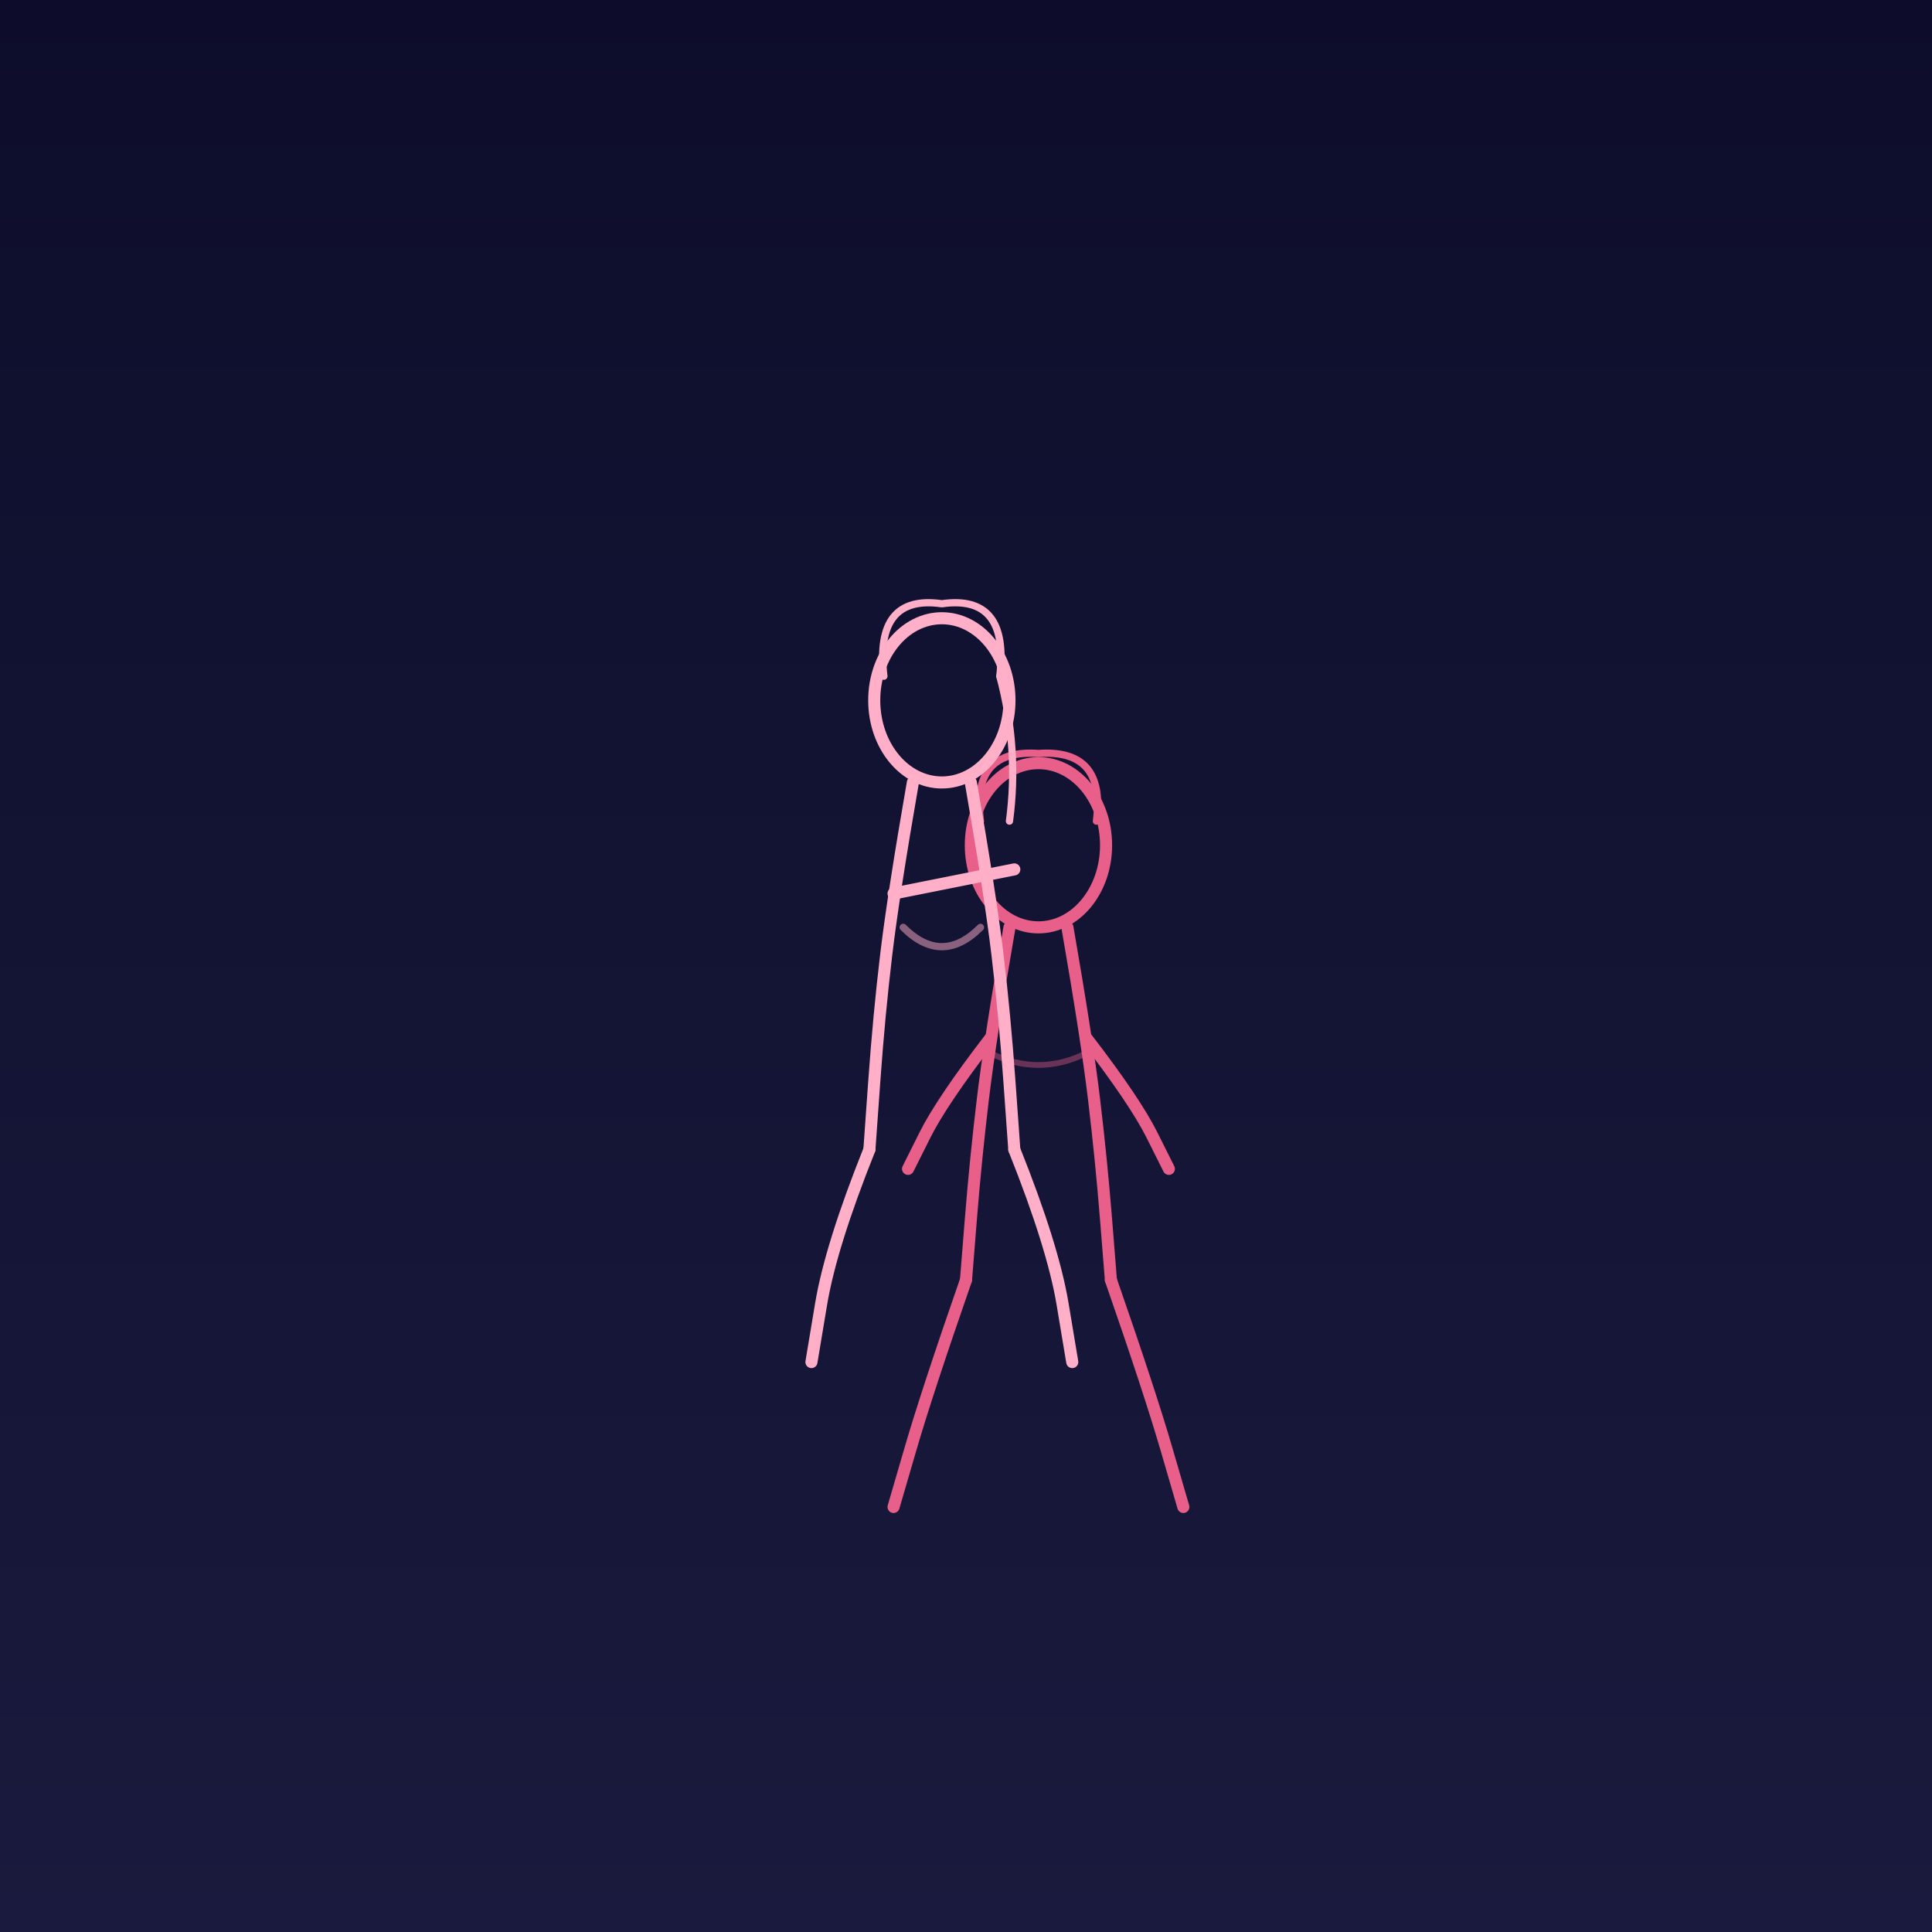
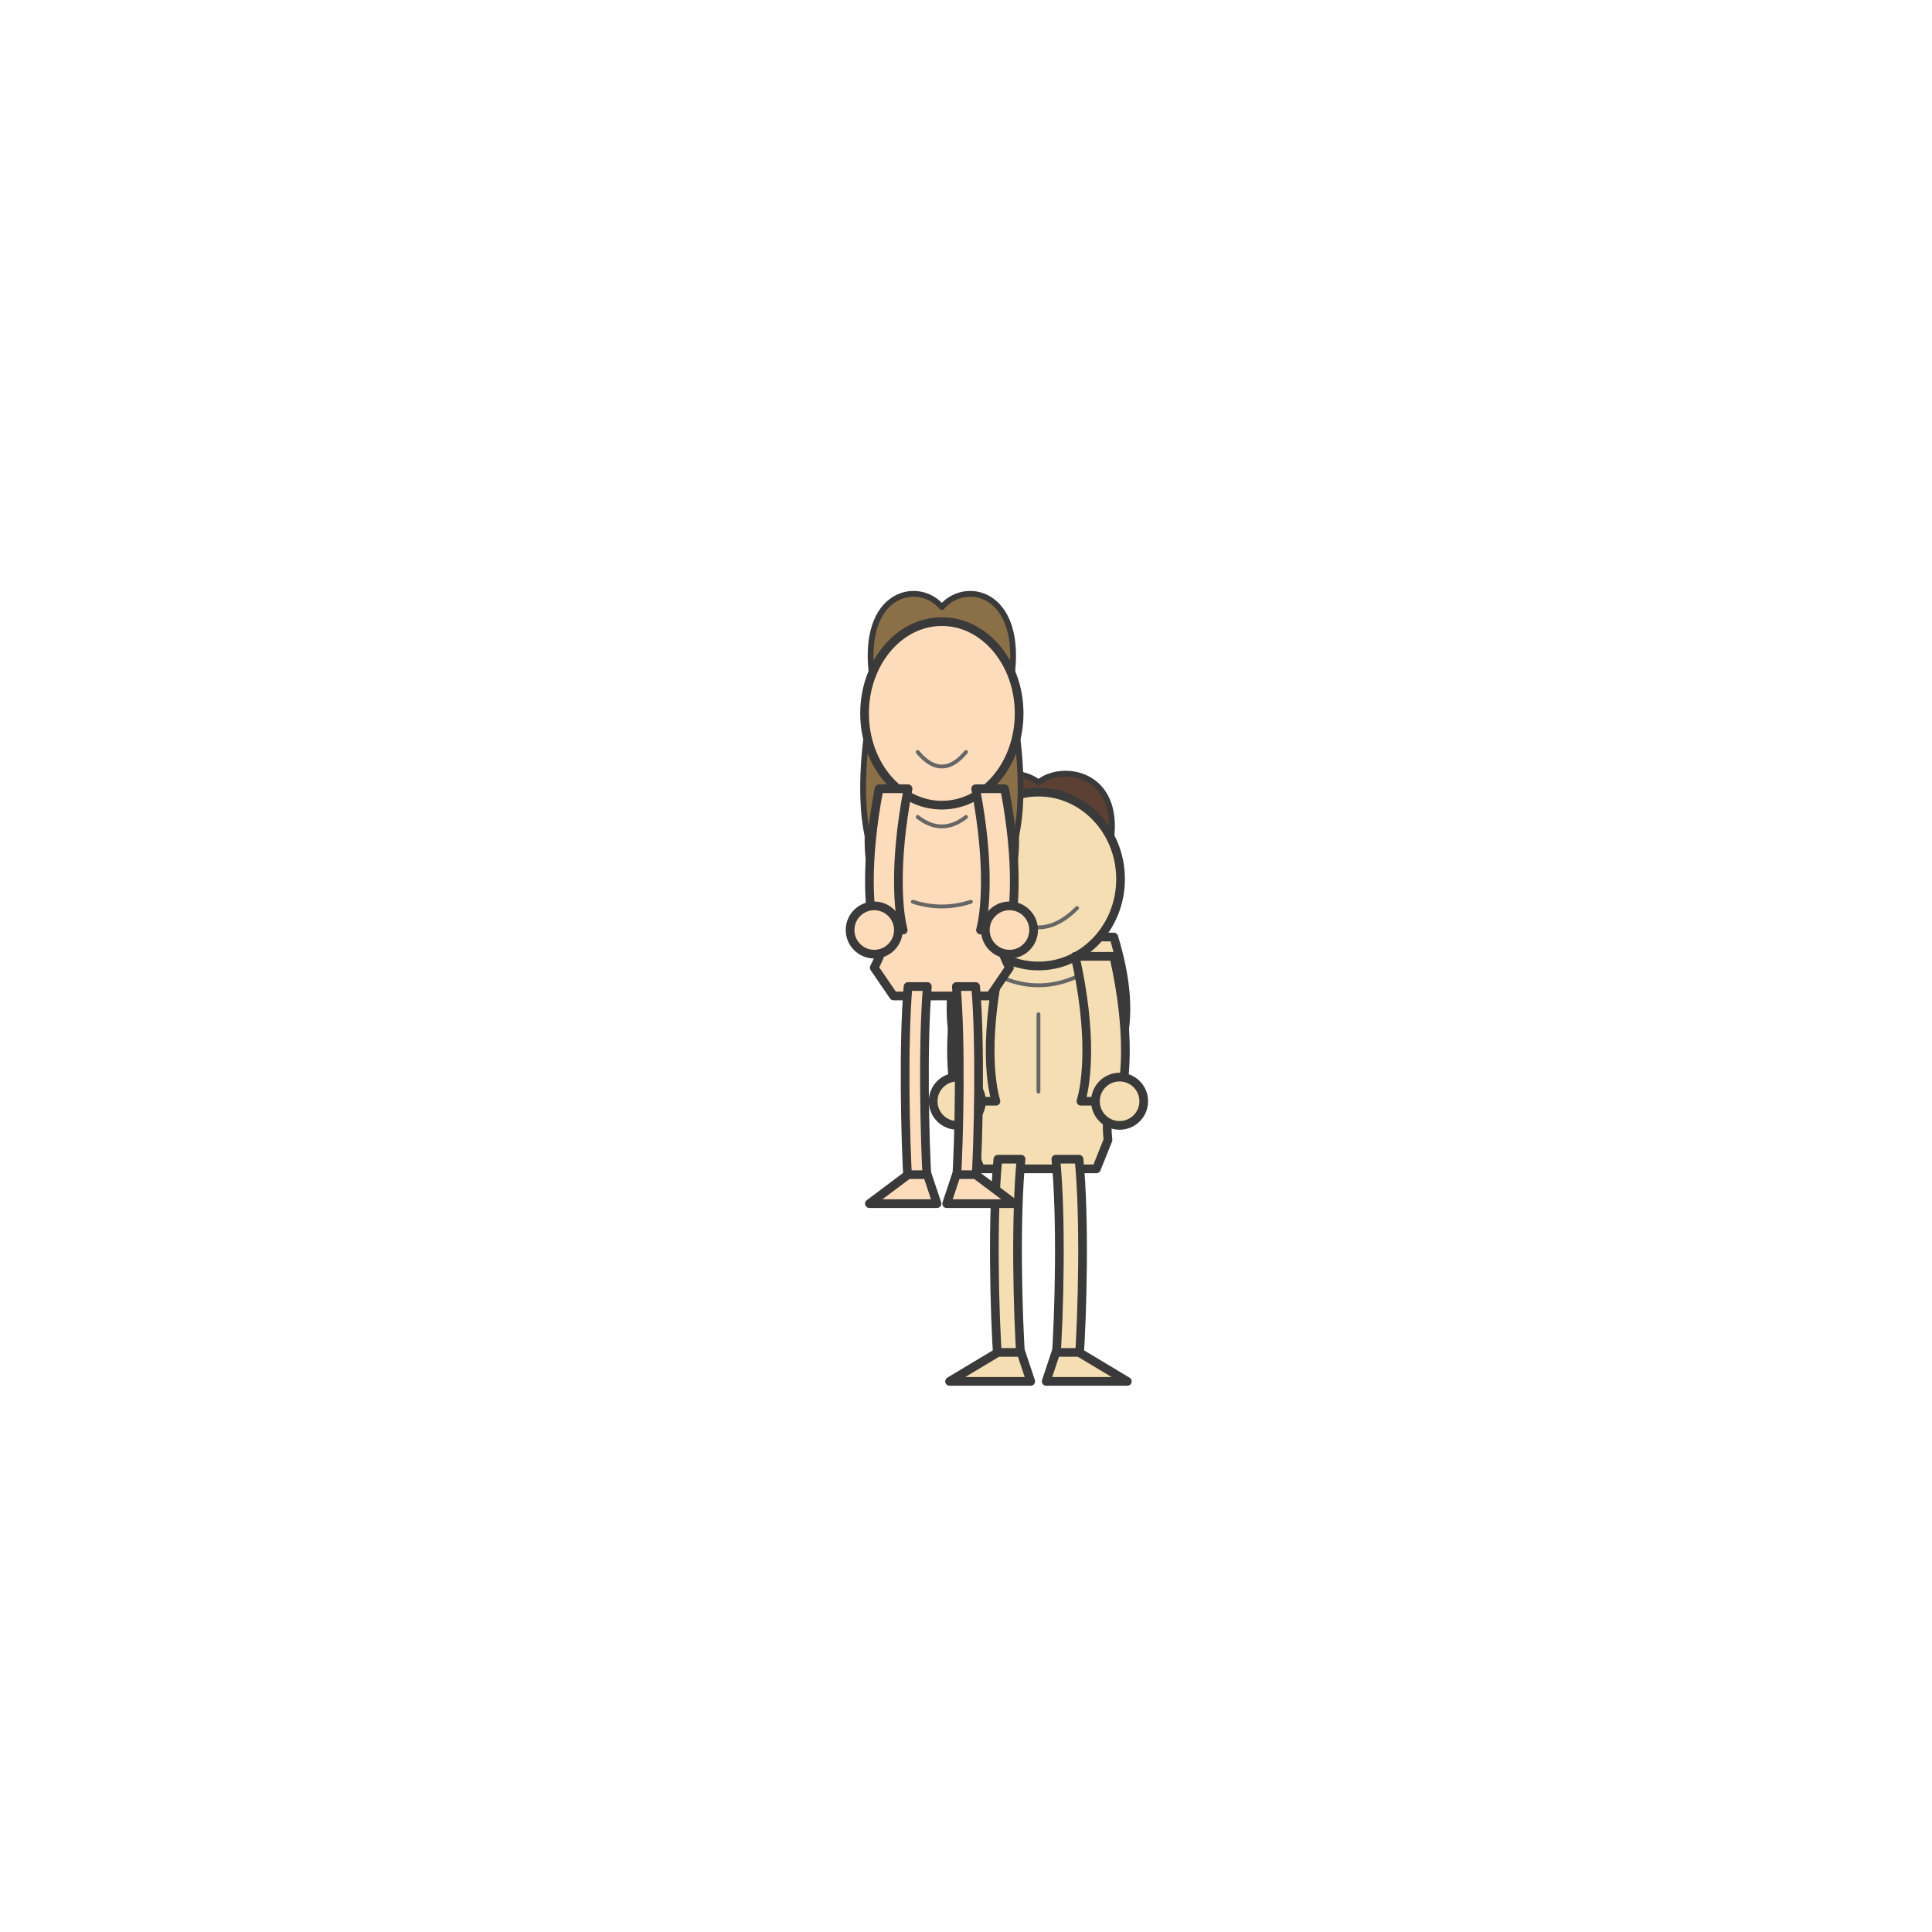
<svg xmlns="http://www.w3.org/2000/svg" viewBox="0 0 400 400" width="400" height="400">
-   <defs>
-     <linearGradient id="bg" x1="0" y1="0" x2="0" y2="1">
-       <stop offset="0%" stop-color="#0d0d2b" />
-       <stop offset="100%" stop-color="#1a1a3e" />
-     </linearGradient>
-   </defs>
-   <rect width="400" height="400" fill="url(#bg)" />
-   <ellipse cx="215" cy="175" rx="14" ry="17" fill="none" stroke="#E8608A" stroke-width="2.5" stroke-linecap="round" />
-   <path d="M203,170 Q201,155 215,156 Q229,155 227,170" fill="none" stroke="#E8608A" stroke-width="1.5" stroke-linecap="round" stroke-linejoin="round" opacity="1" />
-   <path d="M209,192 Q205,215 203.5,227.5 Q202,240 201.0,252.5 L200,265" fill="none" stroke="#E8608A" stroke-width="2.5" stroke-linecap="round" stroke-linejoin="round" opacity="1" />
-   <path d="M221,192 Q225,215 226.5,227.5 Q228,240 229.0,252.5 L230,265" fill="none" stroke="#E8608A" stroke-width="2.5" stroke-linecap="round" stroke-linejoin="round" opacity="1" />
-   <path d="M205,218 Q215,223 225,218" fill="none" stroke="#E8608A" stroke-width="1.2" stroke-linecap="round" stroke-linejoin="round" opacity="0.4" />
-   <path d="M200,265 Q192,288 188.5,300.0 L185,312" fill="none" stroke="#E8608A" stroke-width="2.5" stroke-linecap="round" stroke-linejoin="round" opacity="1" />
-   <path d="M230,265 Q238,288 241.5,300.0 L245,312" fill="none" stroke="#E8608A" stroke-width="2.5" stroke-linecap="round" stroke-linejoin="round" opacity="1" />
-   <path d="M205,215 Q195,228 191.5,235.0 L188,242" fill="none" stroke="#E8608A" stroke-width="2.5" stroke-linecap="round" stroke-linejoin="round" opacity="1" />
-   <path d="M225,215 Q235,228 238.5,235.0 L242,242" fill="none" stroke="#E8608A" stroke-width="2.5" stroke-linecap="round" stroke-linejoin="round" opacity="1" />
-   <ellipse cx="195" cy="145" rx="14" ry="17" fill="none" stroke="#FFB0C8" stroke-width="2.5" stroke-linecap="round" />
-   <path d="M183,140 Q181,123 195,125 Q209,123 207,140" fill="none" stroke="#FFB0C8" stroke-width="1.5" stroke-linecap="round" stroke-linejoin="round" opacity="1" />
-   <path d="M207,140 Q211,155 209,170" fill="none" stroke="#FFB0C8" stroke-width="1.5" stroke-linecap="round" stroke-linejoin="round" opacity="1" />
-   <path d="M189,162 Q185,185 183.5,197.5 Q182,210 181.0,224.0 L180,238" fill="none" stroke="#FFB0C8" stroke-width="2.5" stroke-linecap="round" stroke-linejoin="round" opacity="1" />
-   <path d="M201,162 Q205,185 206.5,197.5 Q208,210 209.0,224.0 L210,238" fill="none" stroke="#FFB0C8" stroke-width="2.5" stroke-linecap="round" stroke-linejoin="round" opacity="1" />
-   <path d="M187,192 Q195,200 203,192" fill="none" stroke="#FFB0C8" stroke-width="1.5" stroke-linecap="round" stroke-linejoin="round" opacity="0.5" />
-   <path d="M180,238 Q172,258 170.0,270.0 L168,282" fill="none" stroke="#FFB0C8" stroke-width="2.5" stroke-linecap="round" stroke-linejoin="round" opacity="1" />
-   <path d="M210,238 Q218,258 220.0,270.0 L222,282" fill="none" stroke="#FFB0C8" stroke-width="2.5" stroke-linecap="round" stroke-linejoin="round" opacity="1" />
-   <path d="M185,185 Q200,182 205.0,181.0 L210,180" fill="none" stroke="#FFB0C8" stroke-width="2.5" stroke-linecap="round" stroke-linejoin="round" opacity="1" />
+   <rect width="400" height="400" fill="#FFFFFF" />
+   <path d="M199.4,194.0 C197.0,202.0 195.8,210 198.2,218.0 C200.6,226.0 201.08,232.0 200.6,236.0 L203.0,242.0 L227.0,242.0 L229.4,236.0 C228.92,232.0 229.4,226.0 231.8,218.0 C234.2,210 233.0,202.0 230.6,194.0 Z" fill="#F5DEB3" stroke="#3a3a3a" stroke-width="1.8" stroke-linecap="round" stroke-linejoin="round" />
+   <path d="M206.6,202.0 Q215,206.0 223.4,202.0" fill="none" stroke="#666666" stroke-width="0.8" stroke-linecap="round" />
+   <path d="M215,210 L215,226.0" fill="none" stroke="#666666" stroke-width="0.8" stroke-linecap="round" />
+   <path d="M211.4,194.0 L212.12,188.0 L217.88,188.0 L218.6,194.0 Z" fill="#F5DEB3" stroke="#3a3a3a" stroke-width="1.8" stroke-linecap="round" stroke-linejoin="round" />
+   <path d="M200,174.0 C198,160.0 210,158.0 215,162.0 C220,158.0 232,160.0 230,174.0 C228,170.0 220,166.0 215,168.0 C210,166.0 202,170.0 200,174.0 Z" fill="#5C4033" stroke="#3a3a3a" stroke-width="1.2" stroke-linecap="round" stroke-linejoin="round" />
+   <ellipse cx="215" cy="182.0" rx="17" ry="18" fill="#F5DEB3" stroke="#3a3a3a" stroke-width="1.8" />
+   <path d="M207,188.0 Q215,196.0 223,188.0" fill="none" stroke="#666666" stroke-width="0.8" stroke-linecap="round" />
+   <path d="M206.6,240.0 C205.4,252.0 205.88,272.0 206.6,282.0 L211.4,282.0 C210.68,272.0 210.2,252.0 211.4,240.0 Z" fill="#F5DEB3" stroke="#3a3a3a" stroke-width="1.8" stroke-linecap="round" stroke-linejoin="round" />
+   <path d="M218.6,240.0 C219.8,252.0 219.32,272.0 218.6,282.0 L223.4,282.0 C224.12,272.0 224.6,252.0 223.4,240.0 Z" fill="#F5DEB3" stroke="#3a3a3a" stroke-width="1.8" stroke-linecap="round" stroke-linejoin="round" />
+   <path d="M206.6,280.0 L196.6,286.0 L213.4,286.0 L211.4,280.0 Z" fill="#F5DEB3" stroke="#3a3a3a" stroke-width="1.8" stroke-linecap="round" stroke-linejoin="round" />
+   <path d="M218.6,280.0 L216.6,286.0 L233.4,286.0 L223.4,280.0 Z" fill="#F5DEB3" stroke="#3a3a3a" stroke-width="1.8" stroke-linecap="round" stroke-linejoin="round" />
+   <path d="M199.4,198.0 C195.8,214.0 197.0,224.0 198.2,228.0 L206.2,228.0 C205.0,224.0 203.8,214.0 207.4,198.0 Z" fill="#F5DEB3" stroke="#3a3a3a" stroke-width="1.8" stroke-linecap="round" stroke-linejoin="round" />
+   <path d="M222.6,198.0 C226.2,214.0 225.0,224.0 223.8,228.0 L231.8,228.0 C233.0,224.0 234.2,214.0 230.6,198.0 Z" fill="#F5DEB3" stroke="#3a3a3a" stroke-width="1.8" stroke-linecap="round" stroke-linejoin="round" />
+   <ellipse cx="198.2" cy="228.0" rx="5" ry="5" fill="#F5DEB3" stroke="#3a3a3a" stroke-width="1.8" />
+   <ellipse cx="231.8" cy="228.0" rx="5" ry="5" fill="#F5DEB3" stroke="#3a3a3a" stroke-width="1.8" />
+   <path d="M182.0,159.4 C180.0,167.2 179.0,175 181.0,182.8 C185.0,188.65 184.0,194.5 181.0,200.35 L185.0,206.2 L205.0,206.2 L209.0,200.35 C206.0,194.5 205.0,188.65 209.0,182.8 C211.0,175 210.0,167.2 208.0,159.4 Z" fill="#FDDCBC" stroke="#3a3a3a" stroke-width="1.8" stroke-linecap="round" stroke-linejoin="round" />
+   <path d="M190.0,169.15 Q195,173.05 200.0,169.15" fill="none" stroke="#666666" stroke-width="0.8" stroke-linecap="round" />
+   <path d="M189.0,186.7 Q195,188.65 201.0,186.7" fill="none" stroke="#666666" stroke-width="0.8" stroke-linecap="round" />
+   <path d="M192.0,159.4 L192.6,153.55 L197.4,153.55 L198.0,159.4 Z" fill="#FDDCBC" stroke="#3a3a3a" stroke-width="1.8" stroke-linecap="round" stroke-linejoin="round" />
+   <path d="M181,142.7 C177,122.7 190,119.7 195,125.7 C200,119.7 213,122.7 209,142.7 C211,152.7 213,167.7 209,177.7 L205,172.7 C203,162.7 205,152.7 207,145.7 L183,145.7 C185,152.7 187,162.7 185,172.7 L181,177.7 C177,167.7 179,152.7 181,142.7 Z" fill="#8B6F47" stroke="#3a3a3a" stroke-width="1.2" stroke-linecap="round" stroke-linejoin="round" />
+   <ellipse cx="195" cy="147.7" rx="16" ry="19" fill="#FDDCBC" stroke="#3a3a3a" stroke-width="1.8" />
+   <path d="M190,155.7 Q195,161.7 200,155.7" fill="none" stroke="#666666" stroke-width="0.8" stroke-linecap="round" />
+   <path d="M188.0,204.25 C187.0,215.7 187.4,235.7 188.0,245.2 L192.0,245.2 C191.4,235.7 191.0,215.7 192.0,204.25 Z" fill="#FDDCBC" stroke="#3a3a3a" stroke-width="1.8" stroke-linecap="round" stroke-linejoin="round" />
+   <path d="M198.0,204.25 C199.0,215.7 198.6,235.7 198.0,245.2 L202.0,245.2 C202.6,235.7 203.0,215.7 202.0,204.25 Z" fill="#FDDCBC" stroke="#3a3a3a" stroke-width="1.8" stroke-linecap="round" stroke-linejoin="round" />
+   <path d="M188.0,243.2 L180.0,249.2 L194.0,249.2 L192.0,243.2 Z" fill="#FDDCBC" stroke="#3a3a3a" stroke-width="1.8" stroke-linecap="round" stroke-linejoin="round" />
+   <path d="M198.0,243.2 L196.0,249.2 L210.0,249.2 L202.0,243.2 Z" fill="#FDDCBC" stroke="#3a3a3a" stroke-width="1.8" stroke-linecap="round" stroke-linejoin="round" />
+   <path d="M182.0,163.3 C179.0,178.9 180.0,188.9 181.0,192.55 L187.0,192.55 C186.0,188.9 185.0,178.9 188.0,163.3 Z" fill="#FDDCBC" stroke="#3a3a3a" stroke-width="1.8" stroke-linecap="round" stroke-linejoin="round" />
+   <path d="M202.0,163.3 C205.0,178.9 204.0,188.9 203.0,192.55 L209.0,192.55 C210.0,188.9 211.0,178.9 208.0,163.3 Z" fill="#FDDCBC" stroke="#3a3a3a" stroke-width="1.8" stroke-linecap="round" stroke-linejoin="round" />
+   <ellipse cx="181.0" cy="192.55" rx="5" ry="5" fill="#FDDCBC" stroke="#3a3a3a" stroke-width="1.8" />
+   <ellipse cx="209.0" cy="192.55" rx="5" ry="5" fill="#FDDCBC" stroke="#3a3a3a" stroke-width="1.8" />
</svg>
